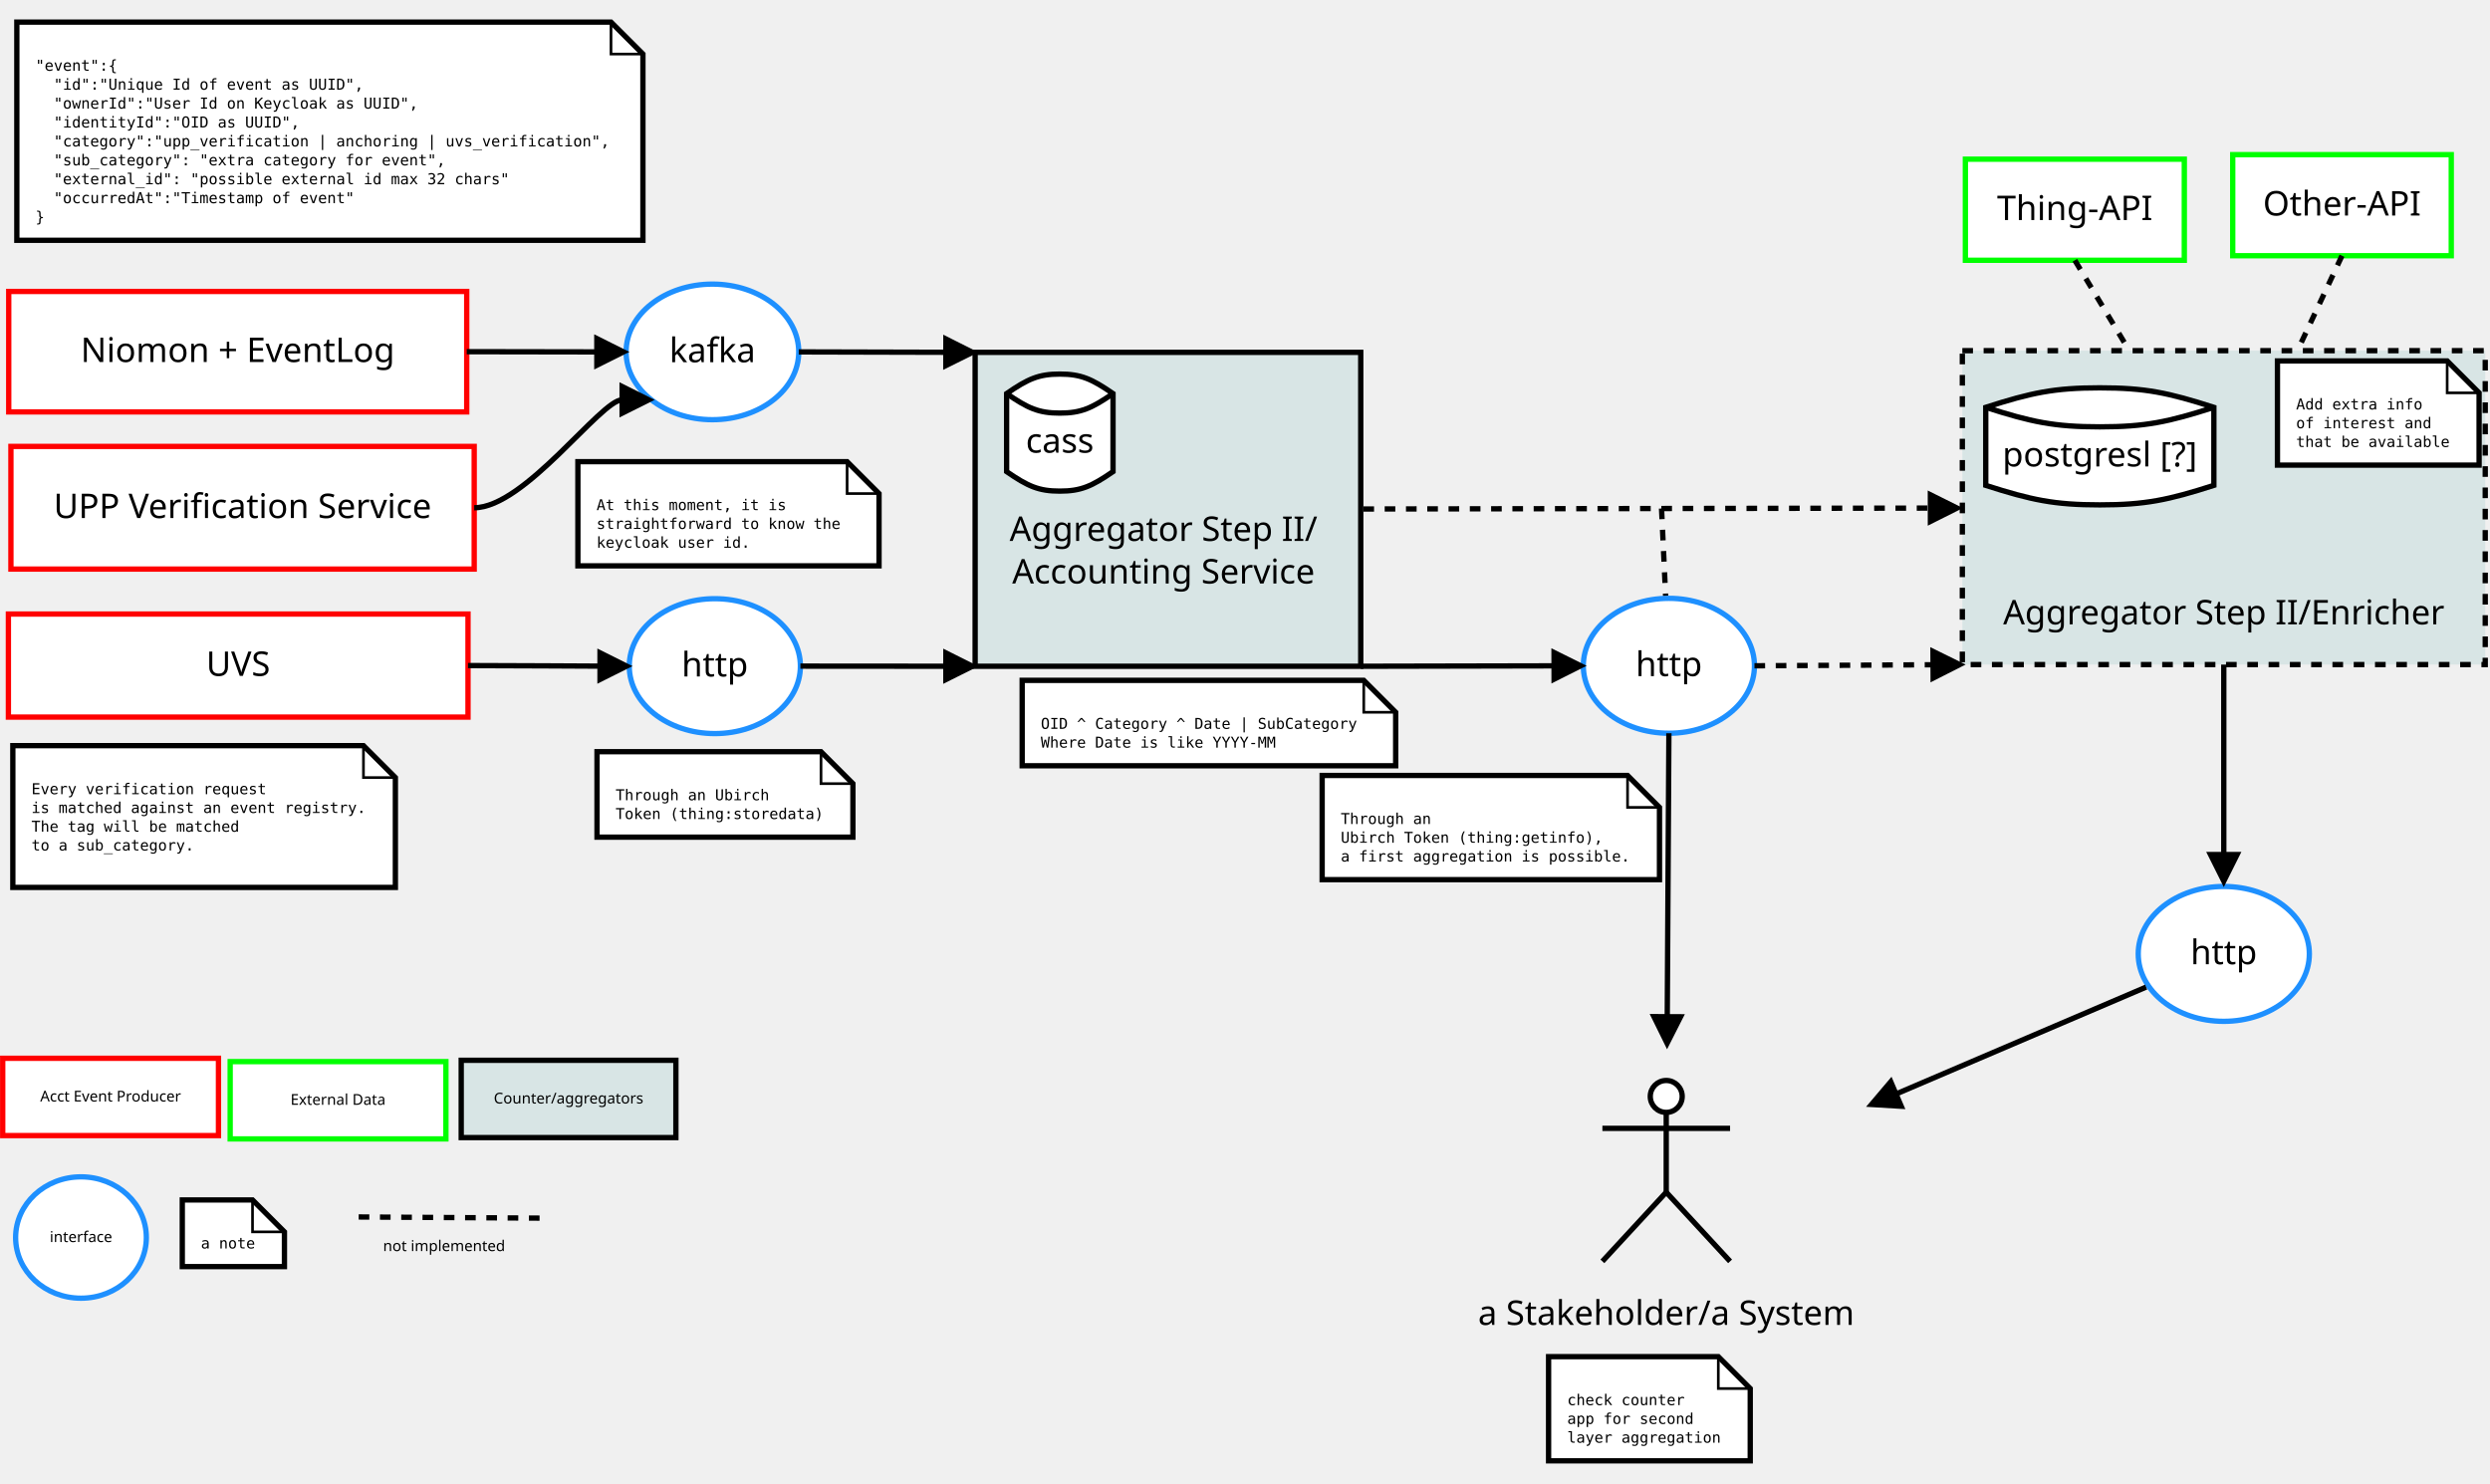
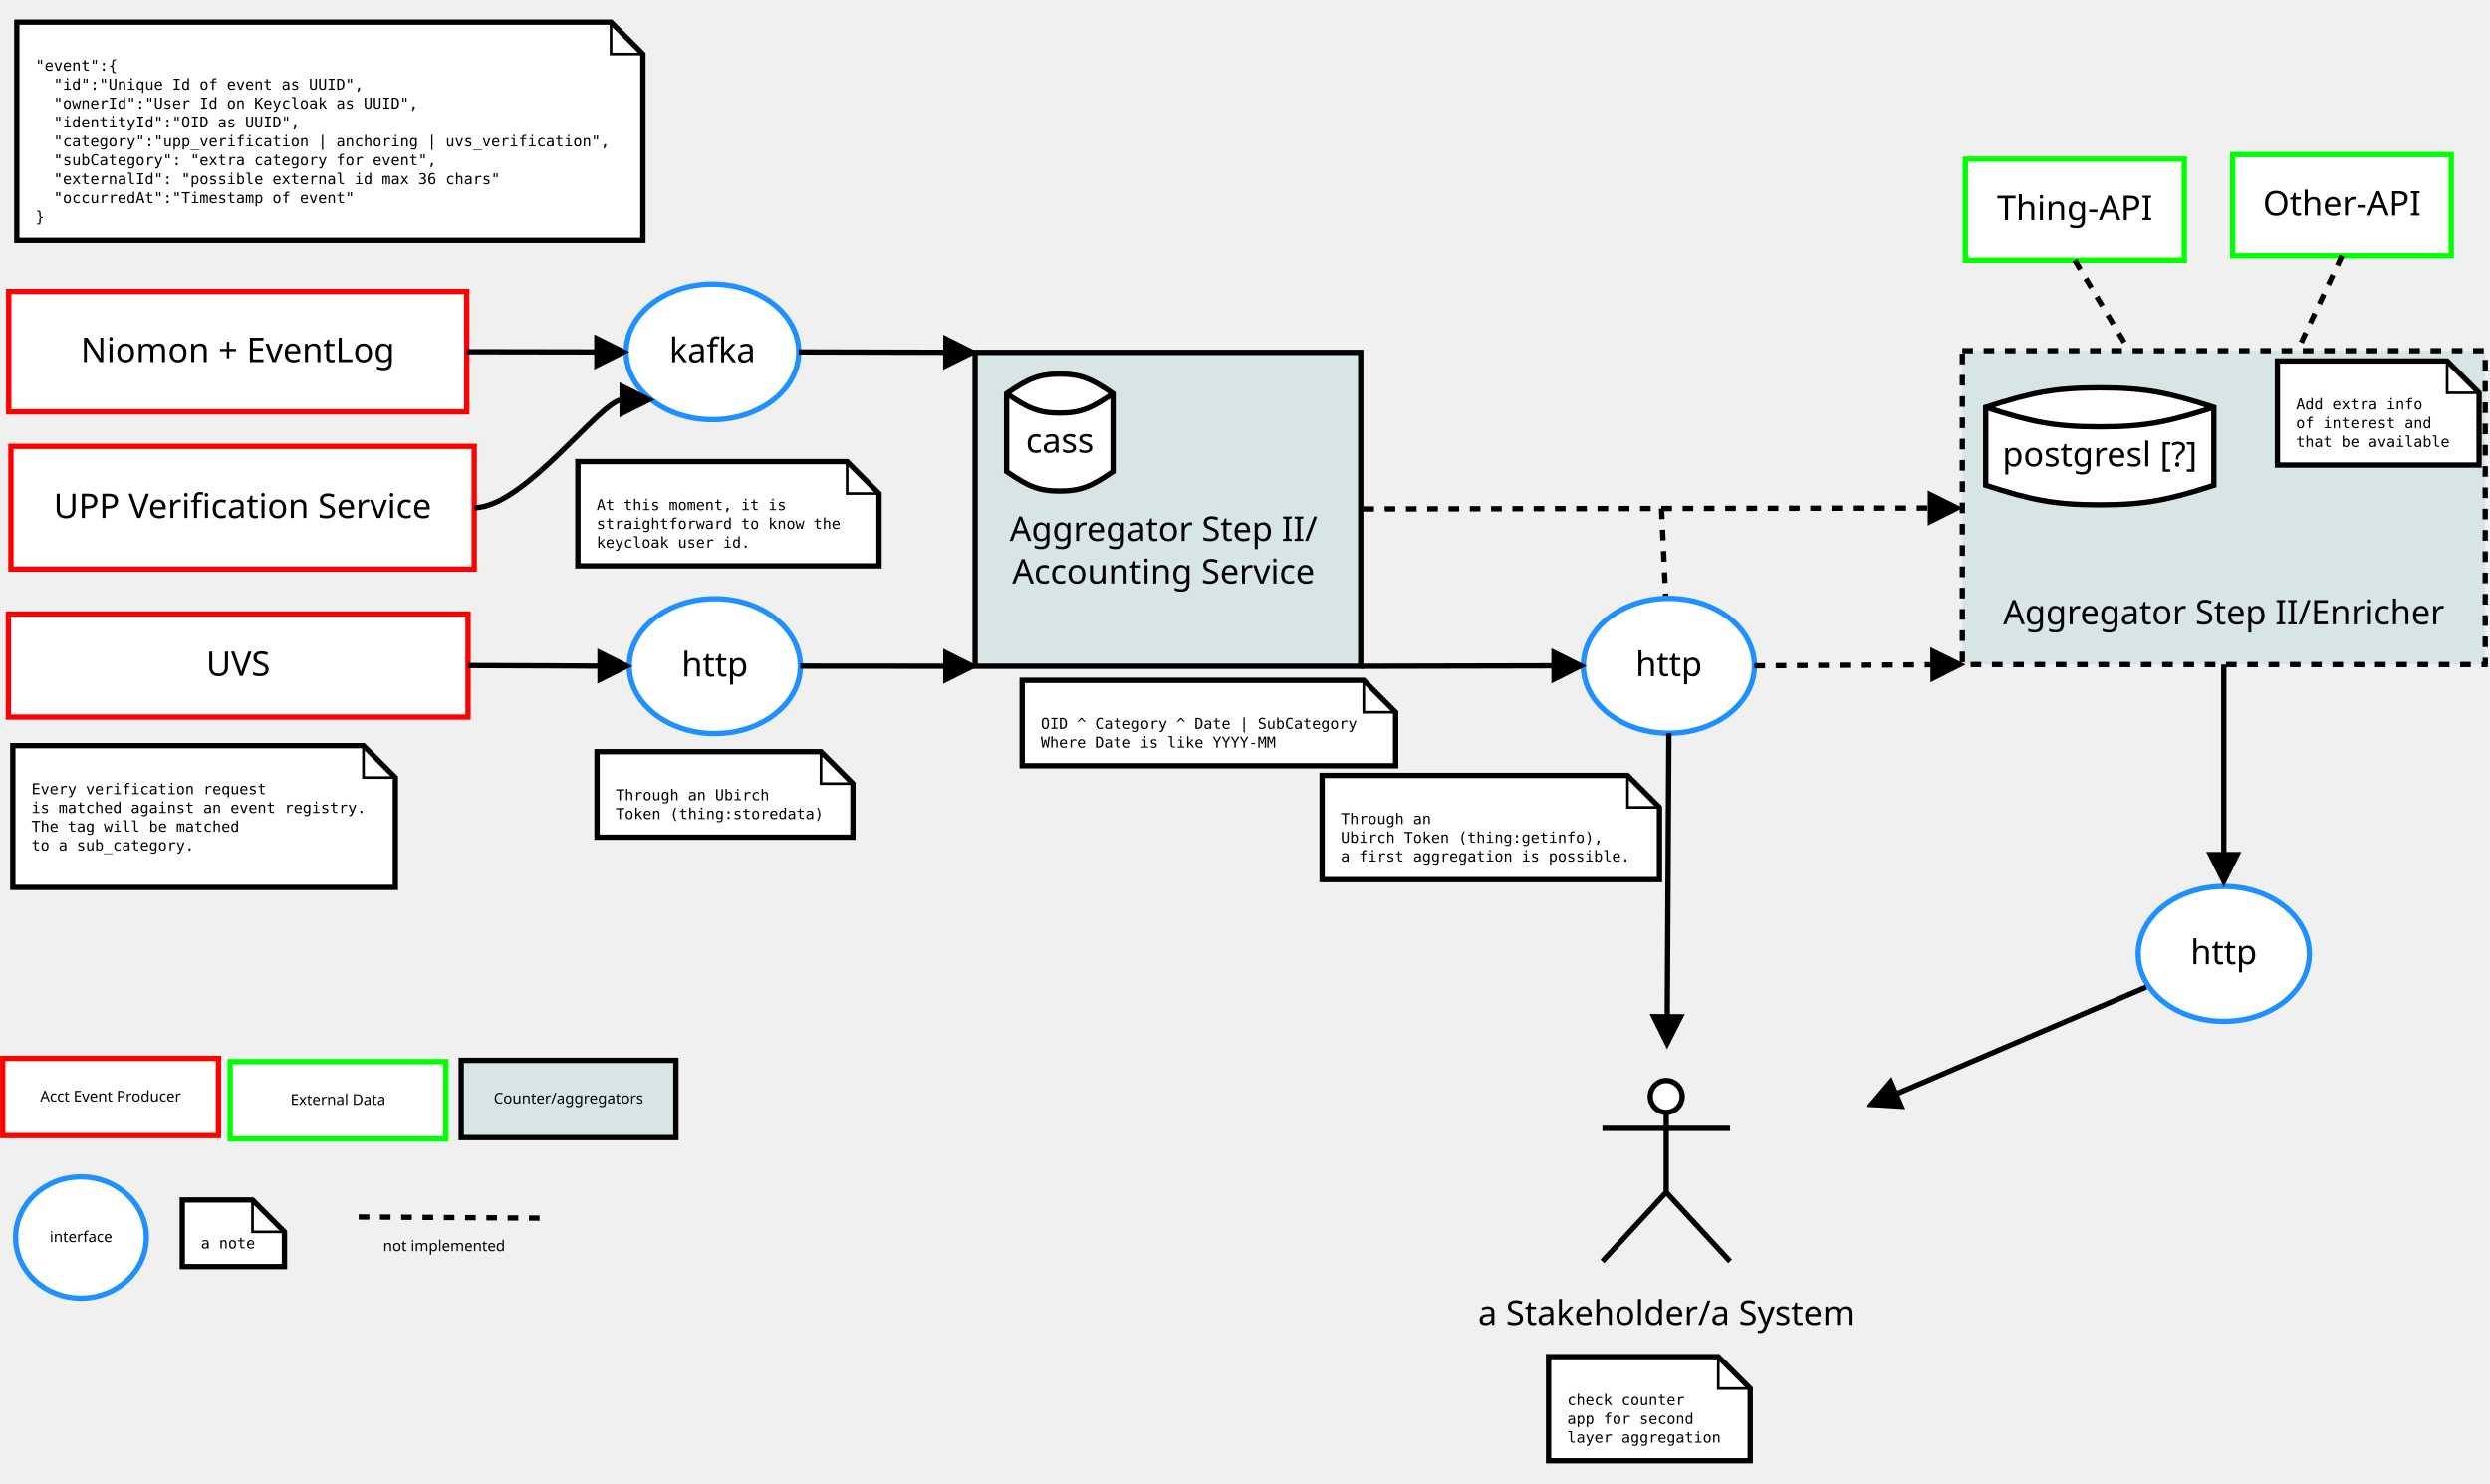
<svg xmlns="http://www.w3.org/2000/svg" width="47cm" height="28cm" viewBox="347 180 936 543">
  <g id="Background">
    <g>
      <rect style="fill: #d8e5e5; fill-opacity: 1; stroke-opacity: 1; stroke-width: 2; stroke: #000000" x="713.556" y="305.148" width="144.95" height="118" rx="0" ry="0" />
      <text font-size="12.8" style="fill: #000000; fill-opacity: 1; stroke: none;text-anchor:middle;font-family:sans-serif;font-style:normal;font-weight:normal" x="786.031" y="328.029">
        <tspan x="786.031" y="328.029" />
        <tspan x="786.031" y="344.029" />
        <tspan x="786.031" y="360.029" />
        <tspan x="786.031" y="376.029">Aggregator Step II/</tspan>
        <tspan x="786.031" y="392.029">Accounting Service</tspan>
        <tspan x="786.031" y="408.029" />
      </text>
    </g>
    <g>
      <rect style="fill: #ffffff; fill-opacity: 1; stroke-opacity: 1; stroke-width: 2; stroke: #ff0000" x="350.28" y="282.254" width="172.162" height="45.279" rx="0" ry="0" />
      <text font-size="12.8" style="fill: #000000; fill-opacity: 1; stroke: none;text-anchor:middle;font-family:sans-serif;font-style:normal;font-weight:normal" x="436.361" y="308.775">
        <tspan x="436.361" y="308.775">Niomon + EventLog</tspan>
      </text>
    </g>
    <g>
      <rect style="fill: #ffffff; fill-opacity: 1; stroke-opacity: 1; stroke-width: 2; stroke: #ff0000" x="351.102" y="340.504" width="174.15" height="46.113" rx="0" ry="0" />
      <text font-size="12.8" style="fill: #000000; fill-opacity: 1; stroke: none;text-anchor:middle;font-family:sans-serif;font-style:normal;font-weight:normal" x="438.177" y="367.442">
        <tspan x="438.177" y="367.442">UPP Verification Service</tspan>
      </text>
    </g>
    <g>
      <ellipse style="fill: #ffffff; fill-opacity: 1; stroke-opacity: 1; stroke-width: 2; stroke: #1e90ff" cx="614.804" cy="304.977" rx="32.446" ry="25.487" />
      <text font-size="12.8" style="fill: #000000; fill-opacity: 1; stroke: none;text-anchor:middle;font-family:sans-serif;font-style:normal;font-weight:normal" x="614.804" y="308.859">
        <tspan x="614.804" y="308.859">kafka</tspan>
      </text>
    </g>
    <g>
      <line style="fill: none; stroke-opacity: 1; stroke-width: 2; stroke: #000000" x1="647.248" y1="304.978" x2="702.556" y2="305.12" />
      <polygon style="fill: #000000; fill-opacity: 1; stroke-opacity: 1; stroke-width: 2; stroke: #000000" fill-rule="evenodd" points="702.543,310.12 712.556,305.145 702.569,300.12 " />
    </g>
    <g>
      <ellipse style="fill: #ffffff; fill-opacity: 1; stroke-opacity: 1; stroke-width: 2; stroke: #1e90ff" cx="615.709" cy="423.101" rx="32.163" ry="25.355" />
      <text font-size="12.8" style="fill: #000000; fill-opacity: 1; stroke: none;text-anchor:middle;font-family:sans-serif;font-style:normal;font-weight:normal" x="615.709" y="426.982">
        <tspan x="615.709" y="426.982">http</tspan>
      </text>
    </g>
    <g>
      <line style="fill: none; stroke-opacity: 1; stroke-width: 2; stroke: #000000" x1="647.872" y1="423.1" x2="702.556" y2="423.14" />
      <polygon style="fill: #000000; fill-opacity: 1; stroke-opacity: 1; stroke-width: 2; stroke: #000000" fill-rule="evenodd" points="702.552,428.14 712.556,423.147 702.56,418.14 " />
    </g>
    <g>
      <rect style="fill: #ffffff; fill-opacity: 1; stroke-opacity: 1; stroke-width: 2; stroke: #ff0000" x="350.154" y="403.518" width="172.769" height="38.74" rx="0" ry="0" />
      <text font-size="12.8" style="fill: #000000; fill-opacity: 1; stroke: none;text-anchor:middle;font-family:sans-serif;font-style:normal;font-weight:normal" x="436.539" y="426.769">
        <tspan x="436.539" y="426.769">UVS</tspan>
      </text>
    </g>
    <g>
      <path style="fill: none; stroke-opacity: 1; stroke-width: 2; stroke: #000000" d="M 522.442 304.894 C 539.42,304.894 565.38,304.978 571.358,304.978" />
      <polygon style="fill: #000000; fill-opacity: 1; stroke-opacity: 1; stroke-width: 2; stroke: #000000" fill-rule="evenodd" points="571.358,309.978 581.358,304.978 571.358,299.978 " />
    </g>
    <g>
      <path style="fill: none; stroke-opacity: 1; stroke-width: 2; stroke: #000000" d="M 525.252 363.56 C 544.258,363.56 572.854,323 580.86,323" />
      <polygon style="fill: #000000; fill-opacity: 1; stroke-opacity: 1; stroke-width: 2; stroke: #000000" fill-rule="evenodd" points="580.86,328 590.86,323 580.86,318 " />
    </g>
    <g>
      <path style="fill: none; stroke-opacity: 1; stroke-width: 2; stroke: #000000" d="M 522.924 422.888 C 542.63,422.888 563.838,423.1 572.546,423.1" />
      <polygon style="fill: #000000; fill-opacity: 1; stroke-opacity: 1; stroke-width: 2; stroke: #000000" fill-rule="evenodd" points="572.546,428.1 582.546,423.1 572.546,418.1 " />
    </g>
    <g>
      <polygon style="fill: #ffffff; fill-opacity: 1; stroke-opacity: 1; stroke-width: 2; stroke: #000000" fill-rule="evenodd" points="353.326,181.01 576.676,181.01 588.676,193.01 588.676,263.018 353.326,263.018 " />
      <polyline style="fill: none; stroke-opacity: 1; stroke-width: 1; stroke: #000000" points="576.676,181.01 576.676,193.01 588.676,193.01 " />
      <text font-size="5.69" style="fill: #000000; fill-opacity: 1; stroke: none;text-anchor:start;font-family:monospace;font-style:normal;font-weight:normal" x="360.326" y="199.291">
        <tspan x="360.326" y="199.291">"event":{</tspan>
        <tspan xml:space="preserve" x="360.326" y="206.403">  "id":"Unique Id of event as UUID",</tspan>
        <tspan xml:space="preserve" x="360.326" y="213.515">  "ownerId":"User Id on Keycloak as UUID",</tspan>
        <tspan xml:space="preserve" x="360.326" y="220.627">  "identityId":"OID as UUID",</tspan>
        <tspan xml:space="preserve" x="360.326" y="227.739">  "category":"upp_verification | anchoring | uvs_verification",</tspan>
-         <tspan xml:space="preserve" x="360.326" y="234.851">  "sub_category": "extra category for event",</tspan>
-         <tspan xml:space="preserve" x="360.326" y="241.963">  "external_id": "possible external id max 32 chars"</tspan>
+         <tspan xml:space="preserve" x="360.326" y="234.851">  "subCategory": "extra category for event",</tspan>
+         <tspan xml:space="preserve" x="360.326" y="241.963">  "externalId": "possible external id max 36 chars"</tspan>
        <tspan xml:space="preserve" x="360.326" y="249.075">  "occurredAt":"Timestamp of event"</tspan>
        <tspan x="360.326" y="256.187">}</tspan>
      </text>
    </g>
    <g>
      <polygon style="fill: #ffffff; fill-opacity: 1; stroke-opacity: 1; stroke-width: 2; stroke: #000000" fill-rule="evenodd" points="351.824,452.994 483.624,452.994 495.624,464.994 495.624,506.272 351.824,506.272 " />
      <polyline style="fill: none; stroke-opacity: 1; stroke-width: 1; stroke: #000000" points="483.624,452.994 483.624,464.994 495.624,464.994 " />
      <text font-size="5.644" style="fill: #000000; fill-opacity: 1; stroke: none;text-anchor:start;font-family:monospace;font-style:normal;font-weight:normal" x="358.824" y="471.233">
        <tspan x="358.824" y="471.233">Every verification request </tspan>
        <tspan x="358.824" y="478.289">is matched against an event registry.</tspan>
        <tspan x="358.824" y="485.344">The tag will be matched</tspan>
        <tspan x="358.824" y="492.4">to a sub_category.</tspan>
        <tspan x="358.824" y="499.455" />
      </text>
    </g>
    <g>
      <polygon style="fill: #ffffff; fill-opacity: 1; stroke-opacity: 1; stroke-width: 2; stroke: #000000" fill-rule="evenodd" points="564.23,346.23 665.43,346.23 677.43,358.23 677.43,385.397 564.23,385.397 " />
      <polyline style="fill: none; stroke-opacity: 1; stroke-width: 1; stroke: #000000" points="665.43,346.23 665.43,358.23 677.43,358.23 " />
      <text font-size="5.644" style="fill: #000000; fill-opacity: 1; stroke: none;text-anchor:start;font-family:monospace;font-style:normal;font-weight:normal" x="571.23" y="364.469">
        <tspan x="571.23" y="364.469">At this moment, it is </tspan>
        <tspan x="571.23" y="371.525">straightforward to know the </tspan>
        <tspan x="571.23" y="378.58">keycloak user id.</tspan>
      </text>
    </g>
    <g>
      <path style="fill: #ffffff; fill-opacity: 1; stroke-opacity: 1; stroke-width: 2; stroke: #000000" fill-rule="evenodd" d="M 725.39 320.643 C 733.39,315.143 737.39,313.31 745.39,313.31 C 753.39,313.31 757.39,315.143 765.39,320.643 L 765.39,349.977 C 757.39,355.477 753.39,357.31 745.39,357.31 C 737.39,357.31 733.39,355.477 725.39,349.977 L 725.39,320.643z" />
      <path style="fill: none; stroke-opacity: 1; stroke-width: 2; stroke: #000000" d="M 725.39 320.643 C 733.39,326.143 737.39,327.977 745.39,327.977 C 753.39,327.977 757.39,326.143 765.39,320.643" />
      <text font-size="12.8" style="fill: #000000; fill-opacity: 1; stroke: none;text-anchor:middle;font-family:sans-serif;font-style:normal;font-weight:normal" x="745.39" y="342.858">
        <tspan x="745.39" y="342.858">cass</tspan>
      </text>
    </g>
    <g>
      <ellipse style="fill: #ffffff; fill-opacity: 1; stroke-opacity: 1; stroke-width: 2; stroke: #1e90ff" cx="974.343" cy="422.969" rx="32.163" ry="25.355" />
      <text font-size="12.8" style="fill: #000000; fill-opacity: 1; stroke: none;text-anchor:middle;font-family:sans-serif;font-style:normal;font-weight:normal" x="974.343" y="426.85">
        <tspan x="974.343" y="426.85">http</tspan>
      </text>
    </g>
    <g>
      <line style="fill: none; stroke-opacity: 1; stroke-width: 2; stroke: #000000" x1="858.508" y1="423.148" x2="931.18" y2="422.993" />
      <polygon style="fill: #000000; fill-opacity: 1; stroke-opacity: 1; stroke-width: 2; stroke: #000000" fill-rule="evenodd" points="931.191,427.993 941.18,422.972 931.169,417.993 " />
    </g>
    <g>
      <ellipse style="fill: #ffffff; fill-opacity: 1; stroke-opacity: 1; stroke-width: 2; stroke: #000000" cx="973.344" cy="584.858" rx="6" ry="6" />
      <line style="fill: none; stroke-opacity: 1; stroke-width: 2; stroke: #000000" x1="949.344" y1="596.858" x2="997.344" y2="596.858" />
      <line style="fill: none; stroke-opacity: 1; stroke-width: 2; stroke: #000000" x1="973.344" y1="590.858" x2="973.344" y2="620.858" />
      <line style="fill: none; stroke-opacity: 1; stroke-width: 2; stroke: #000000" x1="973.344" y1="620.858" x2="949.344" y2="646.858" />
      <line style="fill: none; stroke-opacity: 1; stroke-width: 2; stroke: #000000" x1="973.344" y1="620.858" x2="997.344" y2="646.858" />
      <text font-size="12.8" style="fill: #000000; fill-opacity: 1; stroke: none;text-anchor:middle;font-family:sans-serif;font-style:normal;font-weight:normal" x="973.344" y="670.739">
        <tspan x="973.344" y="670.739">a Stakeholder/a System</tspan>
      </text>
    </g>
    <g>
      <line style="fill: none; stroke-opacity: 1; stroke-width: 2; stroke: #000000" x1="973.726" y1="554.888" x2="974.342" y2="448.324" />
      <polygon style="fill: #000000; fill-opacity: 1; stroke-opacity: 1; stroke-width: 2; stroke: #000000" fill-rule="evenodd" points="968.726,554.859 973.668,564.888 978.726,554.917 " />
    </g>
    <g>
      <polygon style="fill: #ffffff; fill-opacity: 1; stroke-opacity: 1; stroke-width: 2; stroke: #000000" fill-rule="evenodd" points="844.002,464.198 958.802,464.198 970.802,476.198 970.802,503.365 844.002,503.365 " />
      <polyline style="fill: none; stroke-opacity: 1; stroke-width: 1; stroke: #000000" points="958.802,464.198 958.802,476.198 970.802,476.198 " />
      <text font-size="5.644" style="fill: #000000; fill-opacity: 1; stroke: none;text-anchor:start;font-family:monospace;font-style:normal;font-weight:normal" x="851.002" y="482.437">
        <tspan x="851.002" y="482.437">Through an </tspan>
        <tspan x="851.002" y="489.493">Ubirch Token (thing:getinfo), </tspan>
        <tspan x="851.002" y="496.548">a first aggregation is possible.</tspan>
      </text>
    </g>
    <g>
-       <polygon style="fill: #ffffff; fill-opacity: 1; stroke-opacity: 1; stroke-width: 2; stroke: #000000" fill-rule="evenodd" points="731.239,428.443 859.639,428.443 871.639,440.443 871.639,460.554 731.239,460.554 " />
-       <polyline style="fill: none; stroke-opacity: 1; stroke-width: 1; stroke: #000000" points="859.639,428.443 859.639,440.443 871.639,440.443 " />
-       <text font-size="5.644" style="fill: #000000; fill-opacity: 1; stroke: none;text-anchor:start;font-family:monospace;font-style:normal;font-weight:normal" x="738.239" y="446.682">
-         <tspan x="738.239" y="446.682">OID ^ Category ^ Date | SubCategory </tspan>
-         <tspan x="738.239" y="453.738">Where Date is like YYYY-MM</tspan>
+       <polygon style="fill: #ffffff; fill-opacity: 1; stroke-opacity: 1; stroke-width: 2; stroke: #000000" fill-rule="evenodd" points="731.24,428.444 859.64,428.444 871.64,440.444 871.64,460.555 731.24,460.555 " />
+       <polyline style="fill: none; stroke-opacity: 1; stroke-width: 1; stroke: #000000" points="859.64,428.444 859.64,440.444 871.64,440.444 " />
+       <text font-size="5.644" style="fill: #000000; fill-opacity: 1; stroke: none;text-anchor:start;font-family:monospace;font-style:normal;font-weight:normal" x="738.24" y="446.683">
+         <tspan x="738.24" y="446.683">OID ^ Category ^ Date | SubCategory </tspan>
+         <tspan x="738.24" y="453.739">Where Date is like YYYY-MM</tspan>
      </text>
    </g>
    <g>
      <rect style="fill: #d8e5e5; fill-opacity: 1; stroke-opacity: 1; stroke-width: 2; stroke-dasharray: 4; stroke: #000000" x="1084.65" y="304.514" width="196.562" height="118" rx="0" ry="0" />
      <text font-size="12.8" style="fill: #000000; fill-opacity: 1; stroke: none;text-anchor:middle;font-family:sans-serif;font-style:normal;font-weight:normal" x="1182.93" y="327.395">
        <tspan x="1182.93" y="327.395" />
        <tspan x="1182.93" y="343.395" />
        <tspan x="1182.93" y="359.395" />
        <tspan x="1182.93" y="375.395" />
        <tspan x="1182.93" y="391.395" />
        <tspan x="1182.93" y="407.395">Aggregator Step II/Enricher</tspan>
      </text>
    </g>
    <g>
      <path style="fill: #ffffff; fill-opacity: 1; stroke-opacity: 1; stroke-width: 2; stroke: #000000" fill-rule="evenodd" d="M 1093.45 325.815 C 1110.6,320.315 1119.17,318.482 1136.32,318.482 C 1153.47,318.482 1162.05,320.315 1179.2,325.815 L 1179.2,355.149 C 1162.05,360.649 1153.47,362.482 1136.32,362.482 C 1119.17,362.482 1110.6,360.649 1093.45,355.149 L 1093.45,325.815z" />
      <path style="fill: none; stroke-opacity: 1; stroke-width: 2; stroke: #000000" d="M 1093.45 325.815 C 1110.6,331.315 1119.17,333.149 1136.32,333.149 C 1153.47,333.149 1162.05,331.315 1179.2,325.815" />
      <text font-size="12.8" style="fill: #000000; fill-opacity: 1; stroke: none;text-anchor:middle;font-family:sans-serif;font-style:normal;font-weight:normal" x="1136.32" y="348.03">
        <tspan x="1136.32" y="348.03">postgresl [?]</tspan>
      </text>
    </g>
    <g>
      <line style="fill: none; stroke-opacity: 1; stroke-width: 2; stroke-dasharray: 4; stroke: #000000" x1="1006.51" y1="422.97" x2="1073.65" y2="422.578" />
      <polygon style="fill: #000000; fill-opacity: 1; stroke-opacity: 1; stroke-width: 2; stroke: #000000" fill-rule="evenodd" points="1073.68,427.578 1083.65,422.52 1073.62,417.578 " />
    </g>
    <g>
      <rect style="fill: #ffffff; fill-opacity: 1; stroke-opacity: 1; stroke-width: 2; stroke: #00ff00" x="1085.79" y="232.53" width="82.3" height="38" rx="0" ry="0" />
      <text font-size="12.8" style="fill: #000000; fill-opacity: 1; stroke: none;text-anchor:middle;font-family:sans-serif;font-style:normal;font-weight:normal" x="1126.94" y="255.411">
        <tspan x="1126.94" y="255.411">Thing-API</tspan>
      </text>
    </g>
    <line style="fill: none; stroke-opacity: 1; stroke-width: 2; stroke-dasharray: 4; stroke: #000000" x1="1126.94" y1="270.53" x2="1146.8" y2="303.509" />
    <g>
      <polygon style="fill: #ffffff; fill-opacity: 1; stroke-opacity: 1; stroke-width: 2; stroke: #000000" fill-rule="evenodd" points="1203.1,308.372 1266.9,308.372 1278.9,320.372 1278.9,347.539 1203.1,347.539 " />
      <polyline style="fill: none; stroke-opacity: 1; stroke-width: 1; stroke: #000000" points="1266.9,308.372 1266.9,320.372 1278.9,320.372 " />
      <text font-size="5.644" style="fill: #000000; fill-opacity: 1; stroke: none;text-anchor:start;font-family:monospace;font-style:normal;font-weight:normal" x="1210.1" y="326.611">
        <tspan x="1210.1" y="326.611">Add extra info</tspan>
        <tspan x="1210.1" y="333.667">of interest and </tspan>
        <tspan x="1210.1" y="340.722">that be available</tspan>
      </text>
    </g>
    <g>
      <rect style="fill: #ffffff; fill-opacity: 1; stroke-opacity: 1; stroke-width: 2; stroke: #00ff00" x="1186.29" y="230.824" width="82.15" height="38" rx="0" ry="0" />
      <text font-size="12.8" style="fill: #000000; fill-opacity: 1; stroke: none;text-anchor:middle;font-family:sans-serif;font-style:normal;font-weight:normal" x="1227.36" y="253.705">
        <tspan x="1227.36" y="253.705">Other-API</tspan>
      </text>
    </g>
    <line style="fill: none; stroke-opacity: 1; stroke-width: 2; stroke-dasharray: 4; stroke: #000000" x1="1227.36" y1="268.824" x2="1211.07" y2="303.547" />
    <g>
      <line style="fill: none; stroke-opacity: 1; stroke-width: 2; stroke-dasharray: 4; stroke: #000000" x1="859.511" y1="364.031" x2="1072.65" y2="363.69" />
      <polygon style="fill: #000000; fill-opacity: 1; stroke-opacity: 1; stroke-width: 2; stroke: #000000" fill-rule="evenodd" points="1072.65,368.69 1082.65,363.674 1072.64,358.69 " />
    </g>
    <line style="fill: none; stroke-opacity: 1; stroke-width: 2; stroke-dasharray: 4; stroke: #000000" x1="971.58" y1="363.852" x2="973.112" y2="396.629" />
    <g>
      <ellipse style="fill: #ffffff; fill-opacity: 1; stroke-opacity: 1; stroke-width: 2; stroke: #1e90ff" cx="1182.93" cy="531.275" rx="32.163" ry="25.355" />
      <text font-size="12.8" style="fill: #000000; fill-opacity: 1; stroke: none;text-anchor:middle;font-family:sans-serif;font-style:normal;font-weight:normal" x="1182.93" y="535.156">
        <tspan x="1182.93" y="535.156">http</tspan>
      </text>
    </g>
    <g>
      <line style="fill: none; stroke-opacity: 1; stroke-width: 2; stroke: #000000" x1="1182.93" y1="422.514" x2="1182.93" y2="493.921" />
      <polygon style="fill: #000000; fill-opacity: 1; stroke-opacity: 1; stroke-width: 2; stroke: #000000" fill-rule="evenodd" points="1177.93,493.921 1182.93,503.921 1187.93,493.921 " />
    </g>
    <text font-size="12.8" style="fill: #000000; fill-opacity: 1; stroke: none;text-anchor:start;font-family:sans-serif;font-style:normal;font-weight:normal" x="849.55" y="235.464">
      <tspan x="849.55" y="235.464" />
    </text>
    <g>
      <line style="fill: none; stroke-opacity: 1; stroke-width: 2; stroke: #000000" x1="1153.74" y1="543.755" x2="1059.71" y2="583.942" />
      <polygon style="fill: #000000; fill-opacity: 1; stroke-opacity: 1; stroke-width: 2; stroke: #000000" fill-rule="evenodd" points="1057.75,579.344 1050.52,587.872 1061.68,588.539 " />
    </g>
    <g>
      <polygon style="fill: #ffffff; fill-opacity: 1; stroke-opacity: 1; stroke-width: 2; stroke: #000000" fill-rule="evenodd" points="929.116,682.668 992.916,682.668 1004.92,694.668 1004.92,721.835 929.116,721.835 " />
      <polyline style="fill: none; stroke-opacity: 1; stroke-width: 1; stroke: #000000" points="992.916,682.668 992.916,694.668 1004.92,694.668 " />
      <text font-size="5.644" style="fill: #000000; fill-opacity: 1; stroke: none;text-anchor:start;font-family:monospace;font-style:normal;font-weight:normal" x="936.116" y="700.907">
        <tspan x="936.116" y="700.907">check counter </tspan>
        <tspan x="936.116" y="707.963">app for second</tspan>
        <tspan x="936.116" y="715.018">layer aggregation</tspan>
      </text>
    </g>
    <g>
      <rect style="fill: #ffffff; fill-opacity: 1; stroke-opacity: 1; stroke-width: 2; stroke: #ff0000" x="348.024" y="570.518" width="81.099" height="29.056" rx="0" ry="0" />
      <text font-size="5.644" style="fill: #000000; fill-opacity: 1; stroke: none;text-anchor:middle;font-family:sans-serif;font-style:normal;font-weight:normal" x="388.573" y="586.757">
        <tspan x="388.573" y="586.757">Acct Event Producer</tspan>
      </text>
    </g>
    <g>
      <ellipse style="fill: #ffffff; fill-opacity: 1; stroke-opacity: 1; stroke-width: 2; stroke: #1e90ff" cx="377.44" cy="637.891" rx="24.57" ry="22.813" />
      <text font-size="5.644" style="fill: #000000; fill-opacity: 1; stroke: none;text-anchor:middle;font-family:sans-serif;font-style:normal;font-weight:normal" x="377.44" y="639.602">
        <tspan x="377.44" y="639.602">interface</tspan>
      </text>
    </g>
    <g>
      <rect style="fill: #d8e5e5; fill-opacity: 1; stroke-opacity: 1; stroke-width: 2; stroke: #000000" x="520.372" y="571.268" width="80.7" height="29.056" rx="0" ry="0" />
      <text font-size="5.644" style="fill: #000000; fill-opacity: 1; stroke: none;text-anchor:middle;font-family:sans-serif;font-style:normal;font-weight:normal" x="560.722" y="587.507">
        <tspan x="560.722" y="587.507">Counter/aggregators</tspan>
      </text>
    </g>
    <g>
      <rect style="fill: #ffffff; fill-opacity: 1; stroke-opacity: 1; stroke-width: 2; stroke: #00ff00" x="433.522" y="571.768" width="81.099" height="29.056" rx="0" ry="0" />
      <text font-size="5.644" style="fill: #000000; fill-opacity: 1; stroke: none;text-anchor:middle;font-family:sans-serif;font-style:normal;font-weight:normal" x="474.071" y="588.007">
        <tspan x="474.071" y="588.007">External Data</tspan>
      </text>
    </g>
    <g>
      <polygon style="fill: #ffffff; fill-opacity: 1; stroke-opacity: 1; stroke-width: 2; stroke: #000000" fill-rule="evenodd" points="415.522,623.768 441.922,623.768 453.922,635.768 453.922,648.824 415.522,648.824 " />
      <polyline style="fill: none; stroke-opacity: 1; stroke-width: 1; stroke: #000000" points="441.922,623.768 441.922,635.768 453.922,635.768 " />
      <text font-size="5.644" style="fill: #000000; fill-opacity: 1; stroke: none;text-anchor:start;font-family:monospace;font-style:normal;font-weight:normal" x="422.522" y="642.007">
        <tspan x="422.522" y="642.007">a note</tspan>
      </text>
    </g>
    <g>
      <polygon style="fill: #ffffff; fill-opacity: 1; stroke-opacity: 1; stroke-width: 2; stroke: #000000" fill-rule="evenodd" points="571.416,455.272 655.616,455.272 667.616,467.272 667.616,487.383 571.416,487.383 " />
      <polyline style="fill: none; stroke-opacity: 1; stroke-width: 1; stroke: #000000" points="655.616,455.272 655.616,467.272 667.616,467.272 " />
      <text font-size="5.644" style="fill: #000000; fill-opacity: 1; stroke: none;text-anchor:start;font-family:monospace;font-style:normal;font-weight:normal" x="578.416" y="473.511">
        <tspan x="578.416" y="473.511">Through an Ubirch</tspan>
        <tspan x="578.416" y="480.567">Token (thing:storedata)</tspan>
      </text>
    </g>
-     <line style="fill: none; stroke-opacity: 1; stroke-width: 2; stroke-dasharray: 4; stroke: #000000" x1="481.823" y1="630.164" x2="553.349" y2="630.622" />
-     <text font-size="5.644" style="fill: #000000; fill-opacity: 1; stroke: none;text-anchor:start;font-family:sans-serif;font-style:normal;font-weight:normal" x="490.993" y="643.002">
-       <tspan x="490.993" y="643.002">not implemented</tspan>
+     <line style="fill: none; stroke-opacity: 1; stroke-width: 2; stroke-dasharray: 4; stroke: #000000" x1="481.824" y1="630.164" x2="553.35" y2="630.622" />
+     <text font-size="5.644" style="fill: #000000; fill-opacity: 1; stroke: none;text-anchor:start;font-family:sans-serif;font-style:normal;font-weight:normal" x="490.994" y="643.002">
+       <tspan x="490.994" y="643.002">not implemented</tspan>
    </text>
  </g>
</svg>
